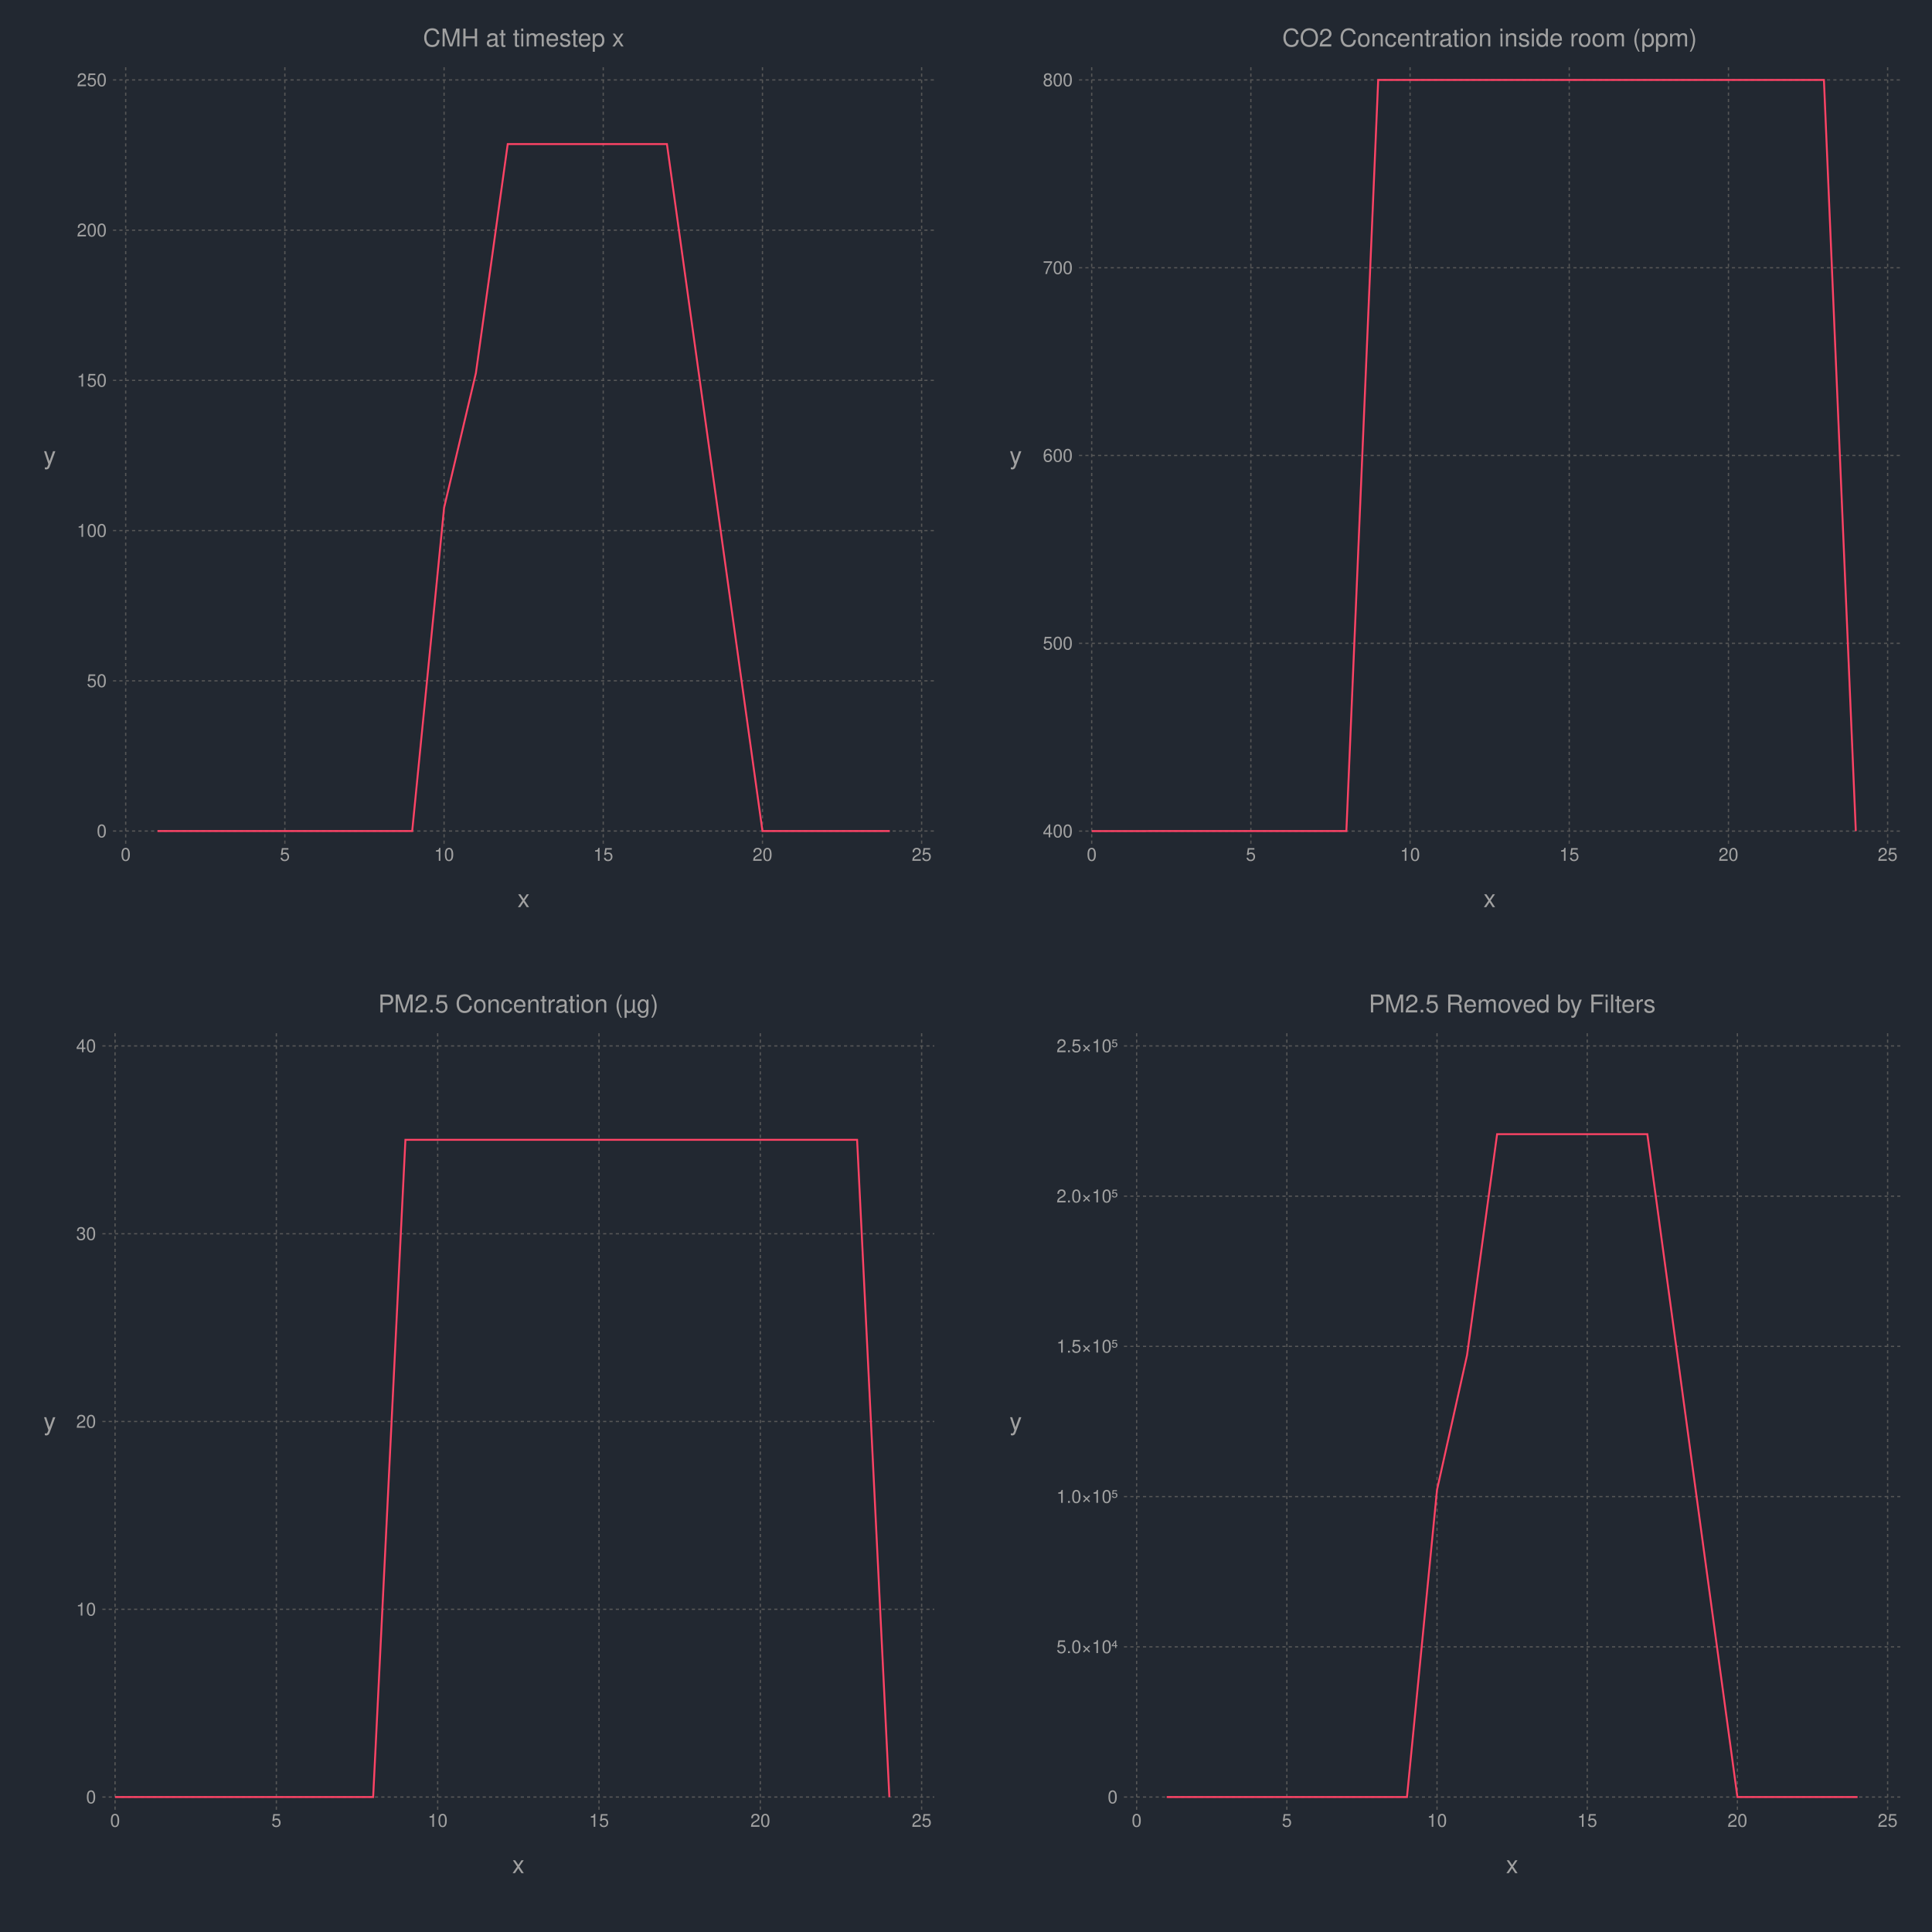
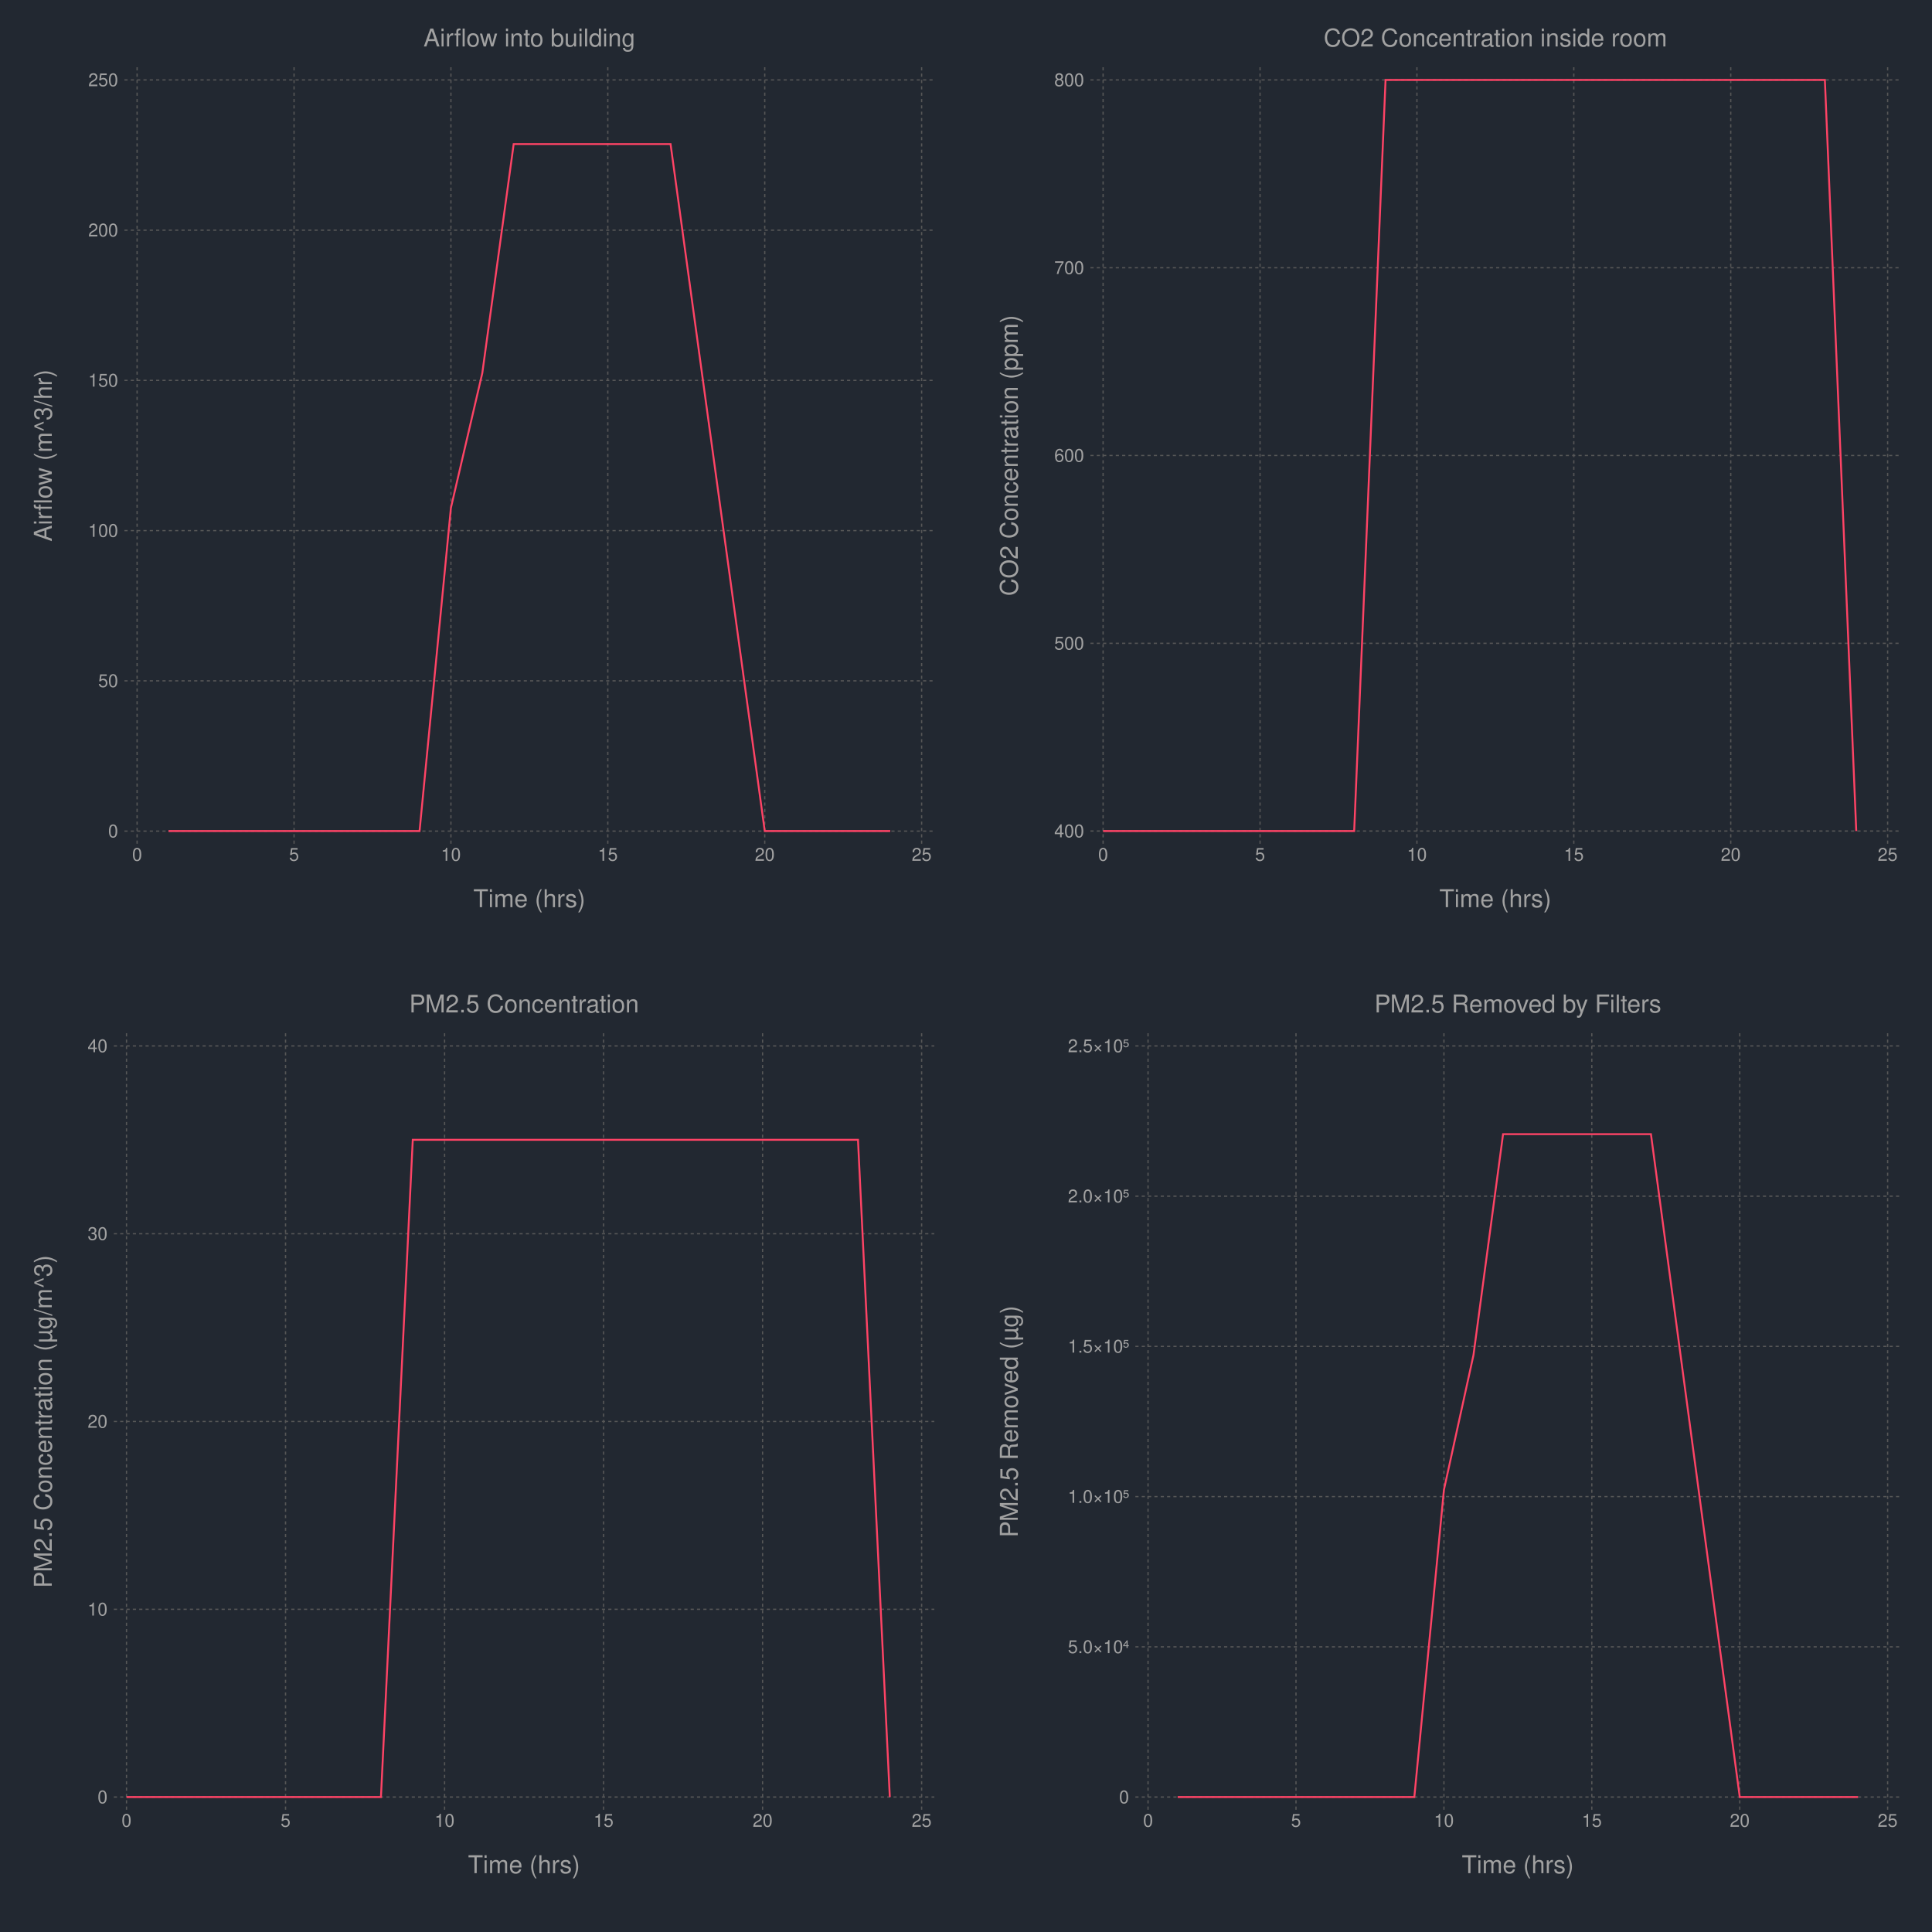
<svg xmlns="http://www.w3.org/2000/svg" version="1.2" width="304.8mm" height="304.8mm" viewBox="0 0 304.8 304.8" stroke="none" fill="#000000" stroke-width="0.3" font-size="3.88">
-   <g stroke="#000000" stroke-opacity="0.000" fill="#222831" id="img-8f8fa8c7-1">
+   <g stroke="#000000" stroke-opacity="0.000" fill="#222831" id="img-f6d4c481-1">
    <rect x="152.4" y="152.4" width="152.4" height="152.4" />
  </g>
-   <g class="plotroot xscalable yscalable" id="img-8f8fa8c7-2">
-     <g font-size="3.88" font-family="'PT Sans','Helvetica Neue','Helvetica',sans-serif" fill="#A1A1A1" stroke="#000000" stroke-opacity="0.000" id="img-8f8fa8c7-3">
-       <text x="238.56" y="293.19" text-anchor="middle" dy="0.6em">x</text>
-     </g>
-     <g class="guide xlabels" font-size="2.82" font-family="'PT Sans Caption','Helvetica Neue','Helvetica',sans-serif" fill="#A1A1A1" id="img-8f8fa8c7-4">
-       <text x="179.32" y="286.51" text-anchor="middle" dy="0.6em">0</text>
-       <text x="203.02" y="286.51" text-anchor="middle" dy="0.6em">5</text>
-       <text x="226.71" y="286.51" text-anchor="middle" dy="0.6em">10</text>
-       <text x="250.41" y="286.51" text-anchor="middle" dy="0.6em">15</text>
-       <text x="274.1" y="286.51" text-anchor="middle" dy="0.6em">20</text>
+   <g class="plotroot xscalable yscalable" id="img-f6d4c481-2">
+     <g font-size="3.88" font-family="'PT Sans','Helvetica Neue','Helvetica',sans-serif" fill="#A1A1A1" stroke="#000000" stroke-opacity="0.000" id="img-f6d4c481-3">
+       <text x="239.46" y="293.19" text-anchor="middle" dy="0.6em">Time (hrs)</text>
+     </g>
+     <g class="guide xlabels" font-size="2.82" font-family="'PT Sans Caption','Helvetica Neue','Helvetica',sans-serif" fill="#A1A1A1" id="img-f6d4c481-4">
+       <text x="181.12" y="286.51" text-anchor="middle" dy="0.6em">0</text>
+       <text x="204.46" y="286.51" text-anchor="middle" dy="0.6em">5</text>
+       <text x="227.8" y="286.51" text-anchor="middle" dy="0.6em">10</text>
+       <text x="251.13" y="286.51" text-anchor="middle" dy="0.6em">15</text>
+       <text x="274.47" y="286.51" text-anchor="middle" dy="0.6em">20</text>
      <text x="297.8" y="286.51" text-anchor="middle" dy="0.6em">25</text>
    </g>
-     <g clip-path="url(#img-8f8fa8c7-5)">
-       <g id="img-8f8fa8c7-6">
-         <g pointer-events="visible" opacity="1" fill="#222831" stroke="#000000" stroke-opacity="0.000" class="guide background" id="img-8f8fa8c7-7">
-           <rect x="177.32" y="163.01" width="122.48" height="122.5" />
-         </g>
-         <g class="guide ygridlines xfixed" stroke-dasharray="0.5,0.5" stroke-width="0.2" stroke="#575757" id="img-8f8fa8c7-8">
-           <path fill="none" d="M177.32,283.51 L 299.8 283.51" />
-           <path fill="none" d="M177.32,259.81 L 299.8 259.81" />
-           <path fill="none" d="M177.32,236.11 L 299.8 236.11" />
-           <path fill="none" d="M177.32,212.41 L 299.8 212.41" />
-           <path fill="none" d="M177.32,188.71 L 299.8 188.71" />
-           <path fill="none" d="M177.32,165.01 L 299.8 165.01" />
-         </g>
-         <g class="guide xgridlines yfixed" stroke-dasharray="0.5,0.5" stroke-width="0.2" stroke="#575757" id="img-8f8fa8c7-9">
-           <path fill="none" d="M179.32,163.01 L 179.32 285.51" />
-           <path fill="none" d="M203.02,163.01 L 203.02 285.51" />
-           <path fill="none" d="M226.71,163.01 L 226.71 285.51" />
-           <path fill="none" d="M250.41,163.01 L 250.41 285.51" />
-           <path fill="none" d="M274.1,163.01 L 274.1 285.51" />
+     <g clip-path="url(#img-f6d4c481-5)">
+       <g id="img-f6d4c481-6">
+         <g pointer-events="visible" opacity="1" fill="#222831" stroke="#000000" stroke-opacity="0.000" class="guide background" id="img-f6d4c481-7">
+           <rect x="179.12" y="163.01" width="120.67" height="122.5" />
+         </g>
+         <g class="guide ygridlines xfixed" stroke-dasharray="0.5,0.5" stroke-width="0.2" stroke="#575757" id="img-f6d4c481-8">
+           <path fill="none" d="M179.12,283.51 L 299.8 283.51" />
+           <path fill="none" d="M179.12,259.81 L 299.8 259.81" />
+           <path fill="none" d="M179.12,236.11 L 299.8 236.11" />
+           <path fill="none" d="M179.12,212.41 L 299.8 212.41" />
+           <path fill="none" d="M179.12,188.71 L 299.8 188.71" />
+           <path fill="none" d="M179.12,165.01 L 299.8 165.01" />
+         </g>
+         <g class="guide xgridlines yfixed" stroke-dasharray="0.5,0.5" stroke-width="0.2" stroke="#575757" id="img-f6d4c481-9">
+           <path fill="none" d="M181.12,163.01 L 181.12 285.51" />
+           <path fill="none" d="M204.46,163.01 L 204.46 285.51" />
+           <path fill="none" d="M227.8,163.01 L 227.8 285.51" />
+           <path fill="none" d="M251.13,163.01 L 251.13 285.51" />
+           <path fill="none" d="M274.47,163.01 L 274.47 285.51" />
          <path fill="none" d="M297.8,163.01 L 297.8 285.51" />
        </g>
-         <g class="plotpanel" id="img-8f8fa8c7-10">
-           <g stroke-width="0.3" fill="#000000" fill-opacity="0.000" class="geometry" stroke-dasharray="none" stroke="#FE4365" id="img-8f8fa8c7-11">
-             <path fill="none" d="M184.06,283.51 L 188.8 283.51 193.54 283.51 198.28 283.51 203.02 283.51 207.75 283.51 212.49 283.51 217.23 283.51 221.97 283.51 226.71 235.04 231.45 213.79 236.19 178.93 240.93 178.93 245.67 178.93 250.41 178.93 255.15 178.93 259.89 178.93 264.63 213.79 269.36 248.65 274.1 283.51 278.84 283.51 283.58 283.51 288.32 283.51 293.06 283.51" />
-           </g>
-         </g>
-       </g>
-     </g>
-     <g class="guide ylabels" font-size="2.82" font-family="'PT Sans Caption','Helvetica Neue','Helvetica',sans-serif" fill="#A1A1A1" id="img-8f8fa8c7-12">
-       <text x="176.32" y="283.51" text-anchor="end" dy="0.35em">0</text>
-       <text x="176.32" y="259.81" text-anchor="end" dy="0.35em">5.0×10⁴</text>
-       <text x="176.32" y="236.11" text-anchor="end" dy="0.35em">1.0×10⁵</text>
-       <text x="176.32" y="212.41" text-anchor="end" dy="0.35em">1.5×10⁵</text>
-       <text x="176.32" y="188.71" text-anchor="end" dy="0.35em">2.0×10⁵</text>
-       <text x="176.32" y="165.01" text-anchor="end" dy="0.35em">2.5×10⁵</text>
-     </g>
-     <g font-size="3.88" font-family="'PT Sans','Helvetica Neue','Helvetica',sans-serif" fill="#A1A1A1" stroke="#000000" stroke-opacity="0.000" id="img-8f8fa8c7-13">
-       <text x="161.21" y="224.26" text-anchor="end" dy="0.35em">y</text>
-     </g>
-     <g font-size="3.88" font-family="'PT Sans','Helvetica Neue','Helvetica',sans-serif" fill="#A1A1A1" stroke="#000000" stroke-opacity="0.000" id="img-8f8fa8c7-14">
-       <text x="238.56" y="157.4" text-anchor="middle" dy="0.6em">PM2.5 Removed by Filters</text>
-     </g>
-   </g>
-   <g stroke="#000000" stroke-opacity="0.000" fill="#222831" id="img-8f8fa8c7-15">
+         <g class="plotpanel" id="img-f6d4c481-10">
+           <g stroke-width="0.3" fill="#000000" fill-opacity="0.000" class="geometry" stroke-dasharray="none" stroke="#FE4365" id="img-f6d4c481-11">
+             <path fill="none" d="M185.79,283.51 L 190.46 283.51 195.13 283.51 199.79 283.51 204.46 283.51 209.13 283.51 213.79 283.51 218.46 283.51 223.13 283.51 227.8 235.04 232.46 213.79 237.13 178.93 241.8 178.93 246.46 178.93 251.13 178.93 255.8 178.93 260.46 178.93 265.13 213.79 269.8 248.65 274.47 283.51 279.13 283.51 283.8 283.51 288.47 283.51 293.13 283.51" />
+           </g>
+         </g>
+       </g>
+     </g>
+     <g class="guide ylabels" font-size="2.82" font-family="'PT Sans Caption','Helvetica Neue','Helvetica',sans-serif" fill="#A1A1A1" id="img-f6d4c481-12">
+       <text x="178.12" y="283.51" text-anchor="end" dy="0.35em">0</text>
+       <text x="178.12" y="259.81" text-anchor="end" dy="0.35em">5.0×10⁴</text>
+       <text x="178.12" y="236.11" text-anchor="end" dy="0.35em">1.0×10⁵</text>
+       <text x="178.12" y="212.41" text-anchor="end" dy="0.35em">1.5×10⁵</text>
+       <text x="178.12" y="188.71" text-anchor="end" dy="0.35em">2.0×10⁵</text>
+       <text x="178.12" y="165.01" text-anchor="end" dy="0.35em">2.5×10⁵</text>
+     </g>
+     <g font-size="3.88" font-family="'PT Sans','Helvetica Neue','Helvetica',sans-serif" fill="#A1A1A1" stroke="#000000" stroke-opacity="0.000" id="img-f6d4c481-13">
+       <text x="161.21" y="222.26" text-anchor="middle" dy="0.35em" transform="rotate(-90, 161.21, 224.26)">PM2.5 Removed (µg)</text>
+     </g>
+     <g font-size="3.88" font-family="'PT Sans','Helvetica Neue','Helvetica',sans-serif" fill="#A1A1A1" stroke="#000000" stroke-opacity="0.000" id="img-f6d4c481-14">
+       <text x="239.46" y="157.4" text-anchor="middle" dy="0.6em">PM2.5 Removed by Filters</text>
+     </g>
+   </g>
+   <g stroke="#000000" stroke-opacity="0.000" fill="#222831" id="img-f6d4c481-15">
    <rect x="0" y="152.4" width="152.4" height="152.4" />
  </g>
-   <g class="plotroot xscalable yscalable" id="img-8f8fa8c7-16">
-     <g font-size="3.88" font-family="'PT Sans','Helvetica Neue','Helvetica',sans-serif" fill="#A1A1A1" stroke="#000000" stroke-opacity="0.000" id="img-8f8fa8c7-17">
-       <text x="81.78" y="293.19" text-anchor="middle" dy="0.6em">x</text>
-     </g>
-     <g class="guide xlabels" font-size="2.82" font-family="'PT Sans Caption','Helvetica Neue','Helvetica',sans-serif" fill="#A1A1A1" id="img-8f8fa8c7-18">
-       <text x="18.15" y="286.51" text-anchor="middle" dy="0.6em">0</text>
-       <text x="43.6" y="286.51" text-anchor="middle" dy="0.6em">5</text>
-       <text x="69.05" y="286.51" text-anchor="middle" dy="0.6em">10</text>
-       <text x="94.5" y="286.51" text-anchor="middle" dy="0.6em">15</text>
-       <text x="119.95" y="286.51" text-anchor="middle" dy="0.6em">20</text>
+   <g class="plotroot xscalable yscalable" id="img-f6d4c481-16">
+     <g font-size="3.88" font-family="'PT Sans','Helvetica Neue','Helvetica',sans-serif" fill="#A1A1A1" stroke="#000000" stroke-opacity="0.000" id="img-f6d4c481-17">
+       <text x="82.68" y="293.19" text-anchor="middle" dy="0.6em">Time (hrs)</text>
+     </g>
+     <g class="guide xlabels" font-size="2.82" font-family="'PT Sans Caption','Helvetica Neue','Helvetica',sans-serif" fill="#A1A1A1" id="img-f6d4c481-18">
+       <text x="19.96" y="286.51" text-anchor="middle" dy="0.6em">0</text>
+       <text x="45.05" y="286.51" text-anchor="middle" dy="0.6em">5</text>
+       <text x="70.14" y="286.51" text-anchor="middle" dy="0.6em">10</text>
+       <text x="95.22" y="286.51" text-anchor="middle" dy="0.6em">15</text>
+       <text x="120.31" y="286.51" text-anchor="middle" dy="0.6em">20</text>
      <text x="145.4" y="286.51" text-anchor="middle" dy="0.6em">25</text>
    </g>
-     <g clip-path="url(#img-8f8fa8c7-19)">
-       <g id="img-8f8fa8c7-20">
-         <g pointer-events="visible" opacity="1" fill="#222831" stroke="#000000" stroke-opacity="0.000" class="guide background" id="img-8f8fa8c7-21">
-           <rect x="16.15" y="163.01" width="131.25" height="122.5" />
-         </g>
-         <g class="guide ygridlines xfixed" stroke-dasharray="0.5,0.5" stroke-width="0.2" stroke="#575757" id="img-8f8fa8c7-22">
-           <path fill="none" d="M16.15,283.51 L 147.4 283.51" />
-           <path fill="none" d="M16.15,253.89 L 147.4 253.89" />
-           <path fill="none" d="M16.15,224.26 L 147.4 224.26" />
-           <path fill="none" d="M16.15,194.64 L 147.4 194.64" />
-           <path fill="none" d="M16.15,165.01 L 147.4 165.01" />
-         </g>
-         <g class="guide xgridlines yfixed" stroke-dasharray="0.5,0.5" stroke-width="0.2" stroke="#575757" id="img-8f8fa8c7-23">
-           <path fill="none" d="M18.15,163.01 L 18.15 285.51" />
-           <path fill="none" d="M43.6,163.01 L 43.6 285.51" />
-           <path fill="none" d="M69.05,163.01 L 69.05 285.51" />
-           <path fill="none" d="M94.5,163.01 L 94.5 285.51" />
-           <path fill="none" d="M119.95,163.01 L 119.95 285.51" />
+     <g clip-path="url(#img-f6d4c481-19)">
+       <g id="img-f6d4c481-20">
+         <g pointer-events="visible" opacity="1" fill="#222831" stroke="#000000" stroke-opacity="0.000" class="guide background" id="img-f6d4c481-21">
+           <rect x="17.96" y="163.01" width="129.44" height="122.5" />
+         </g>
+         <g class="guide ygridlines xfixed" stroke-dasharray="0.5,0.5" stroke-width="0.2" stroke="#575757" id="img-f6d4c481-22">
+           <path fill="none" d="M17.96,283.51 L 147.4 283.51" />
+           <path fill="none" d="M17.96,253.89 L 147.4 253.89" />
+           <path fill="none" d="M17.96,224.26 L 147.4 224.26" />
+           <path fill="none" d="M17.96,194.64 L 147.4 194.64" />
+           <path fill="none" d="M17.96,165.01 L 147.4 165.01" />
+         </g>
+         <g class="guide xgridlines yfixed" stroke-dasharray="0.5,0.5" stroke-width="0.2" stroke="#575757" id="img-f6d4c481-23">
+           <path fill="none" d="M19.96,163.01 L 19.96 285.51" />
+           <path fill="none" d="M45.05,163.01 L 45.05 285.51" />
+           <path fill="none" d="M70.14,163.01 L 70.14 285.51" />
+           <path fill="none" d="M95.22,163.01 L 95.22 285.51" />
+           <path fill="none" d="M120.31,163.01 L 120.31 285.51" />
          <path fill="none" d="M145.4,163.01 L 145.4 285.51" />
        </g>
-         <g class="plotpanel" id="img-8f8fa8c7-24">
-           <g stroke-width="0.3" fill="#000000" fill-opacity="0.000" class="geometry" stroke-dasharray="none" stroke="#FE4365" id="img-8f8fa8c7-25">
-             <path fill="none" d="M18.15,283.51 L 23.24 283.51 28.33 283.51 33.42 283.51 38.51 283.51 43.6 283.51 48.69 283.51 53.78 283.51 58.87 283.51 63.96 179.82 69.05 179.82 74.14 179.82 79.23 179.82 84.32 179.82 89.41 179.82 94.5 179.82 99.59 179.82 104.68 179.82 109.77 179.82 114.86 179.82 119.95 179.82 125.04 179.82 130.13 179.82 135.22 179.82 140.31 283.51" />
-           </g>
-         </g>
-       </g>
-     </g>
-     <g class="guide ylabels" font-size="2.82" font-family="'PT Sans Caption','Helvetica Neue','Helvetica',sans-serif" fill="#A1A1A1" id="img-8f8fa8c7-26">
-       <text x="15.15" y="283.51" text-anchor="end" dy="0.35em">0</text>
-       <text x="15.15" y="253.89" text-anchor="end" dy="0.35em">10</text>
-       <text x="15.15" y="224.26" text-anchor="end" dy="0.35em">20</text>
-       <text x="15.15" y="194.64" text-anchor="end" dy="0.35em">30</text>
-       <text x="15.15" y="165.01" text-anchor="end" dy="0.35em">40</text>
-     </g>
-     <g font-size="3.88" font-family="'PT Sans','Helvetica Neue','Helvetica',sans-serif" fill="#A1A1A1" stroke="#000000" stroke-opacity="0.000" id="img-8f8fa8c7-27">
-       <text x="8.81" y="224.26" text-anchor="end" dy="0.35em">y</text>
-     </g>
-     <g font-size="3.88" font-family="'PT Sans','Helvetica Neue','Helvetica',sans-serif" fill="#A1A1A1" stroke="#000000" stroke-opacity="0.000" id="img-8f8fa8c7-28">
-       <text x="81.78" y="157.4" text-anchor="middle" dy="0.6em">PM2.5 Concentration (µg)</text>
-     </g>
-   </g>
-   <g stroke="#000000" stroke-opacity="0.000" fill="#222831" id="img-8f8fa8c7-29">
+         <g class="plotpanel" id="img-f6d4c481-24">
+           <g stroke-width="0.3" fill="#000000" fill-opacity="0.000" class="geometry" stroke-dasharray="none" stroke="#FE4365" id="img-f6d4c481-25">
+             <path fill="none" d="M19.96,283.51 L 24.98 283.51 29.99 283.51 35.01 283.51 40.03 283.51 45.05 283.51 50.06 283.51 55.08 283.51 60.1 283.51 65.12 179.82 70.14 179.82 75.15 179.82 80.17 179.82 85.19 179.82 90.21 179.82 95.22 179.82 100.24 179.82 105.26 179.82 110.28 179.82 115.29 179.82 120.31 179.82 125.33 179.82 130.35 179.82 135.36 179.82 140.38 283.51" />
+           </g>
+         </g>
+       </g>
+     </g>
+     <g class="guide ylabels" font-size="2.82" font-family="'PT Sans Caption','Helvetica Neue','Helvetica',sans-serif" fill="#A1A1A1" id="img-f6d4c481-26">
+       <text x="16.96" y="283.51" text-anchor="end" dy="0.35em">0</text>
+       <text x="16.96" y="253.89" text-anchor="end" dy="0.35em">10</text>
+       <text x="16.96" y="224.26" text-anchor="end" dy="0.35em">20</text>
+       <text x="16.96" y="194.64" text-anchor="end" dy="0.35em">30</text>
+       <text x="16.96" y="165.01" text-anchor="end" dy="0.35em">40</text>
+     </g>
+     <g font-size="3.88" font-family="'PT Sans','Helvetica Neue','Helvetica',sans-serif" fill="#A1A1A1" stroke="#000000" stroke-opacity="0.000" id="img-f6d4c481-27">
+       <text x="8.81" y="222.26" text-anchor="middle" dy="0.35em" transform="rotate(-90, 8.81, 224.26)">PM2.5 Concentration (µg/m^3)</text>
+     </g>
+     <g font-size="3.88" font-family="'PT Sans','Helvetica Neue','Helvetica',sans-serif" fill="#A1A1A1" stroke="#000000" stroke-opacity="0.000" id="img-f6d4c481-28">
+       <text x="82.68" y="157.4" text-anchor="middle" dy="0.6em">PM2.5 Concentration</text>
+     </g>
+   </g>
+   <g stroke="#000000" stroke-opacity="0.000" fill="#222831" id="img-f6d4c481-29">
    <rect x="152.4" y="0" width="152.4" height="152.4" />
  </g>
-   <g class="plotroot xscalable yscalable" id="img-8f8fa8c7-30">
-     <g font-size="3.88" font-family="'PT Sans','Helvetica Neue','Helvetica',sans-serif" fill="#A1A1A1" stroke="#000000" stroke-opacity="0.000" id="img-8f8fa8c7-31">
-       <text x="235.01" y="140.79" text-anchor="middle" dy="0.6em">x</text>
-     </g>
-     <g class="guide xlabels" font-size="2.82" font-family="'PT Sans Caption','Helvetica Neue','Helvetica',sans-serif" fill="#A1A1A1" id="img-8f8fa8c7-32">
-       <text x="172.23" y="134.11" text-anchor="middle" dy="0.6em">0</text>
-       <text x="197.34" y="134.11" text-anchor="middle" dy="0.6em">5</text>
-       <text x="222.46" y="134.11" text-anchor="middle" dy="0.6em">10</text>
-       <text x="247.57" y="134.11" text-anchor="middle" dy="0.6em">15</text>
-       <text x="272.69" y="134.11" text-anchor="middle" dy="0.6em">20</text>
+   <g class="plotroot xscalable yscalable" id="img-f6d4c481-30">
+     <g font-size="3.88" font-family="'PT Sans','Helvetica Neue','Helvetica',sans-serif" fill="#A1A1A1" stroke="#000000" stroke-opacity="0.000" id="img-f6d4c481-31">
+       <text x="235.92" y="140.79" text-anchor="middle" dy="0.6em">Time (hrs)</text>
+     </g>
+     <g class="guide xlabels" font-size="2.82" font-family="'PT Sans Caption','Helvetica Neue','Helvetica',sans-serif" fill="#A1A1A1" id="img-f6d4c481-32">
+       <text x="174.03" y="134.11" text-anchor="middle" dy="0.6em">0</text>
+       <text x="198.79" y="134.11" text-anchor="middle" dy="0.6em">5</text>
+       <text x="223.54" y="134.11" text-anchor="middle" dy="0.6em">10</text>
+       <text x="248.29" y="134.11" text-anchor="middle" dy="0.6em">15</text>
+       <text x="273.05" y="134.11" text-anchor="middle" dy="0.6em">20</text>
      <text x="297.8" y="134.11" text-anchor="middle" dy="0.6em">25</text>
    </g>
-     <g clip-path="url(#img-8f8fa8c7-33)">
-       <g id="img-8f8fa8c7-34">
-         <g pointer-events="visible" opacity="1" fill="#222831" stroke="#000000" stroke-opacity="0.000" class="guide background" id="img-8f8fa8c7-35">
-           <rect x="170.23" y="10.61" width="129.57" height="122.5" />
-         </g>
-         <g class="guide ygridlines xfixed" stroke-dasharray="0.5,0.5" stroke-width="0.2" stroke="#575757" id="img-8f8fa8c7-36">
-           <path fill="none" d="M170.23,131.12 L 299.8 131.12" />
-           <path fill="none" d="M170.23,101.49 L 299.8 101.49" />
-           <path fill="none" d="M170.23,71.86 L 299.8 71.86" />
-           <path fill="none" d="M170.23,42.24 L 299.8 42.24" />
-           <path fill="none" d="M170.23,12.61 L 299.8 12.61" />
-         </g>
-         <g class="guide xgridlines yfixed" stroke-dasharray="0.5,0.5" stroke-width="0.2" stroke="#575757" id="img-8f8fa8c7-37">
-           <path fill="none" d="M172.23,10.61 L 172.23 133.12" />
-           <path fill="none" d="M197.34,10.61 L 197.34 133.12" />
-           <path fill="none" d="M222.46,10.61 L 222.46 133.12" />
-           <path fill="none" d="M247.57,10.61 L 247.57 133.12" />
-           <path fill="none" d="M272.69,10.61 L 272.69 133.12" />
-           <path fill="none" d="M297.8,10.61 L 297.8 133.12" />
-         </g>
-         <g class="plotpanel" id="img-8f8fa8c7-38">
-           <g stroke-width="0.3" fill="#000000" fill-opacity="0.000" class="geometry" stroke-dasharray="none" stroke="#FE4365" id="img-8f8fa8c7-39">
-             <path fill="none" d="M172.23,131.12 L 177.25 131.12 182.27 131.11 187.29 131.11 192.32 131.11 197.34 131.11 202.36 131.11 207.39 131.11 212.41 131.11 217.43 12.61 222.46 12.61 227.48 12.61 232.5 12.61 237.52 12.61 242.55 12.61 247.57 12.61 252.59 12.61 257.62 12.61 262.64 12.61 267.66 12.61 272.69 12.61 277.71 12.61 282.73 12.61 287.75 12.61 292.78 131.12" />
-           </g>
-         </g>
-       </g>
-     </g>
-     <g class="guide ylabels" font-size="2.82" font-family="'PT Sans Caption','Helvetica Neue','Helvetica',sans-serif" fill="#A1A1A1" id="img-8f8fa8c7-40">
-       <text x="169.23" y="131.12" text-anchor="end" dy="0.35em">400</text>
-       <text x="169.23" y="101.49" text-anchor="end" dy="0.35em">500</text>
-       <text x="169.23" y="71.86" text-anchor="end" dy="0.35em">600</text>
-       <text x="169.23" y="42.24" text-anchor="end" dy="0.35em">700</text>
-       <text x="169.23" y="12.61" text-anchor="end" dy="0.35em">800</text>
-     </g>
-     <g font-size="3.88" font-family="'PT Sans','Helvetica Neue','Helvetica',sans-serif" fill="#A1A1A1" stroke="#000000" stroke-opacity="0.000" id="img-8f8fa8c7-41">
-       <text x="161.21" y="71.86" text-anchor="end" dy="0.35em">y</text>
-     </g>
-     <g font-size="3.88" font-family="'PT Sans','Helvetica Neue','Helvetica',sans-serif" fill="#A1A1A1" stroke="#000000" stroke-opacity="0.000" id="img-8f8fa8c7-42">
-       <text x="235.01" y="5" text-anchor="middle" dy="0.6em">CO2 Concentration inside room (ppm)</text>
-     </g>
-   </g>
-   <g stroke="#000000" stroke-opacity="0.000" fill="#222831" id="img-8f8fa8c7-43">
+     <g clip-path="url(#img-f6d4c481-33)">
+       <g id="img-f6d4c481-34">
+         <g pointer-events="visible" opacity="1" fill="#222831" stroke="#000000" stroke-opacity="0.000" class="guide background" id="img-f6d4c481-35">
+           <rect x="172.03" y="10.61" width="127.77" height="122.5" />
+         </g>
+         <g class="guide ygridlines xfixed" stroke-dasharray="0.5,0.5" stroke-width="0.2" stroke="#575757" id="img-f6d4c481-36">
+           <path fill="none" d="M172.03,131.11 L 299.8 131.11" />
+           <path fill="none" d="M172.03,101.49 L 299.8 101.49" />
+           <path fill="none" d="M172.03,71.86 L 299.8 71.86" />
+           <path fill="none" d="M172.03,42.24 L 299.8 42.24" />
+           <path fill="none" d="M172.03,12.61 L 299.8 12.61" />
+         </g>
+         <g class="guide xgridlines yfixed" stroke-dasharray="0.5,0.5" stroke-width="0.2" stroke="#575757" id="img-f6d4c481-37">
+           <path fill="none" d="M174.03,10.61 L 174.03 133.11" />
+           <path fill="none" d="M198.79,10.61 L 198.79 133.11" />
+           <path fill="none" d="M223.54,10.61 L 223.54 133.11" />
+           <path fill="none" d="M248.29,10.61 L 248.29 133.11" />
+           <path fill="none" d="M273.05,10.61 L 273.05 133.11" />
+           <path fill="none" d="M297.8,10.61 L 297.8 133.11" />
+         </g>
+         <g class="plotpanel" id="img-f6d4c481-38">
+           <g stroke-width="0.3" fill="#000000" fill-opacity="0.000" class="geometry" stroke-dasharray="none" stroke="#FE4365" id="img-f6d4c481-39">
+             <path fill="none" d="M174.03,131.11 L 178.98 131.11 183.93 131.11 188.88 131.11 193.83 131.11 198.79 131.11 203.74 131.11 208.69 131.11 213.64 131.11 218.59 12.61 223.54 12.61 228.49 12.61 233.44 12.61 238.39 12.61 243.34 12.61 248.29 12.61 253.24 12.61 258.19 12.61 263.14 12.61 268.1 12.61 273.05 12.61 278 12.61 282.95 12.61 287.9 12.61 292.85 131.11" />
+           </g>
+         </g>
+       </g>
+     </g>
+     <g class="guide ylabels" font-size="2.82" font-family="'PT Sans Caption','Helvetica Neue','Helvetica',sans-serif" fill="#A1A1A1" id="img-f6d4c481-40">
+       <text x="171.03" y="131.11" text-anchor="end" dy="0.35em">400</text>
+       <text x="171.03" y="101.49" text-anchor="end" dy="0.35em">500</text>
+       <text x="171.03" y="71.86" text-anchor="end" dy="0.35em">600</text>
+       <text x="171.03" y="42.24" text-anchor="end" dy="0.35em">700</text>
+       <text x="171.03" y="12.61" text-anchor="end" dy="0.35em">800</text>
+     </g>
+     <g font-size="3.88" font-family="'PT Sans','Helvetica Neue','Helvetica',sans-serif" fill="#A1A1A1" stroke="#000000" stroke-opacity="0.000" id="img-f6d4c481-41">
+       <text x="161.21" y="69.86" text-anchor="middle" dy="0.35em" transform="rotate(-90, 161.21, 71.86)">CO2 Concentration (ppm)</text>
+     </g>
+     <g font-size="3.88" font-family="'PT Sans','Helvetica Neue','Helvetica',sans-serif" fill="#A1A1A1" stroke="#000000" stroke-opacity="0.000" id="img-f6d4c481-42">
+       <text x="235.92" y="5" text-anchor="middle" dy="0.6em">CO2 Concentration inside room</text>
+     </g>
+   </g>
+   <g stroke="#000000" stroke-opacity="0.000" fill="#222831" id="img-f6d4c481-43">
    <rect x="0" y="0" width="152.4" height="152.4" />
  </g>
-   <g class="plotroot xscalable yscalable" id="img-8f8fa8c7-44">
-     <g font-size="3.88" font-family="'PT Sans','Helvetica Neue','Helvetica',sans-serif" fill="#A1A1A1" stroke="#000000" stroke-opacity="0.000" id="img-8f8fa8c7-45">
-       <text x="82.61" y="140.79" text-anchor="middle" dy="0.6em">x</text>
-     </g>
-     <g class="guide xlabels" font-size="2.82" font-family="'PT Sans Caption','Helvetica Neue','Helvetica',sans-serif" fill="#A1A1A1" id="img-8f8fa8c7-46">
-       <text x="19.83" y="134.11" text-anchor="middle" dy="0.6em">0</text>
-       <text x="44.94" y="134.11" text-anchor="middle" dy="0.6em">5</text>
-       <text x="70.06" y="134.11" text-anchor="middle" dy="0.6em">10</text>
-       <text x="95.17" y="134.11" text-anchor="middle" dy="0.6em">15</text>
-       <text x="120.29" y="134.11" text-anchor="middle" dy="0.6em">20</text>
+   <g class="plotroot xscalable yscalable" id="img-f6d4c481-44">
+     <g font-size="3.88" font-family="'PT Sans','Helvetica Neue','Helvetica',sans-serif" fill="#A1A1A1" stroke="#000000" stroke-opacity="0.000" id="img-f6d4c481-45">
+       <text x="83.52" y="140.79" text-anchor="middle" dy="0.6em">Time (hrs)</text>
+     </g>
+     <g class="guide xlabels" font-size="2.82" font-family="'PT Sans Caption','Helvetica Neue','Helvetica',sans-serif" fill="#A1A1A1" id="img-f6d4c481-46">
+       <text x="21.63" y="134.11" text-anchor="middle" dy="0.6em">0</text>
+       <text x="46.39" y="134.11" text-anchor="middle" dy="0.6em">5</text>
+       <text x="71.14" y="134.11" text-anchor="middle" dy="0.6em">10</text>
+       <text x="95.89" y="134.11" text-anchor="middle" dy="0.6em">15</text>
+       <text x="120.65" y="134.11" text-anchor="middle" dy="0.6em">20</text>
      <text x="145.4" y="134.11" text-anchor="middle" dy="0.6em">25</text>
    </g>
-     <g clip-path="url(#img-8f8fa8c7-47)">
-       <g id="img-8f8fa8c7-48">
-         <g pointer-events="visible" opacity="1" fill="#222831" stroke="#000000" stroke-opacity="0.000" class="guide background" id="img-8f8fa8c7-49">
-           <rect x="17.83" y="10.61" width="129.57" height="122.5" />
-         </g>
-         <g class="guide ygridlines xfixed" stroke-dasharray="0.5,0.5" stroke-width="0.2" stroke="#575757" id="img-8f8fa8c7-50">
-           <path fill="none" d="M17.83,131.11 L 147.4 131.11" />
-           <path fill="none" d="M17.83,107.41 L 147.4 107.41" />
-           <path fill="none" d="M17.83,83.71 L 147.4 83.71" />
-           <path fill="none" d="M17.83,60.01 L 147.4 60.01" />
-           <path fill="none" d="M17.83,36.31 L 147.4 36.31" />
-           <path fill="none" d="M17.83,12.61 L 147.4 12.61" />
-         </g>
-         <g class="guide xgridlines yfixed" stroke-dasharray="0.5,0.5" stroke-width="0.2" stroke="#575757" id="img-8f8fa8c7-51">
-           <path fill="none" d="M19.83,10.61 L 19.83 133.11" />
-           <path fill="none" d="M44.94,10.61 L 44.94 133.11" />
-           <path fill="none" d="M70.06,10.61 L 70.06 133.11" />
-           <path fill="none" d="M95.17,10.61 L 95.17 133.11" />
-           <path fill="none" d="M120.29,10.61 L 120.29 133.11" />
-           <path fill="none" d="M145.4,10.61 L 145.4 133.11" />
-         </g>
-         <g class="plotpanel" id="img-8f8fa8c7-52">
-           <g stroke-width="0.3" fill="#000000" fill-opacity="0.000" class="geometry" stroke-dasharray="none" stroke="#FE4365" id="img-8f8fa8c7-53">
-             <path fill="none" d="M24.85,131.11 L 29.87 131.11 34.89 131.11 39.92 131.11 44.94 131.11 49.96 131.11 54.99 131.11 60.01 131.11 65.03 131.11 70.06 80.11 75.08 58.86 80.1 22.73 85.12 22.73 90.15 22.73 95.17 22.73 100.19 22.73 105.22 22.73 110.24 58.86 115.26 94.99 120.29 131.11 125.31 131.11 130.33 131.11 135.35 131.11 140.38 131.11" />
-           </g>
-         </g>
-       </g>
-     </g>
-     <g class="guide ylabels" font-size="2.82" font-family="'PT Sans Caption','Helvetica Neue','Helvetica',sans-serif" fill="#A1A1A1" id="img-8f8fa8c7-54">
-       <text x="16.83" y="131.11" text-anchor="end" dy="0.35em">0</text>
-       <text x="16.83" y="107.41" text-anchor="end" dy="0.35em">50</text>
-       <text x="16.83" y="83.71" text-anchor="end" dy="0.35em">100</text>
-       <text x="16.83" y="60.01" text-anchor="end" dy="0.35em">150</text>
-       <text x="16.83" y="36.31" text-anchor="end" dy="0.35em">200</text>
-       <text x="16.83" y="12.61" text-anchor="end" dy="0.35em">250</text>
-     </g>
-     <g font-size="3.88" font-family="'PT Sans','Helvetica Neue','Helvetica',sans-serif" fill="#A1A1A1" stroke="#000000" stroke-opacity="0.000" id="img-8f8fa8c7-55">
-       <text x="8.81" y="71.86" text-anchor="end" dy="0.35em">y</text>
-     </g>
-     <g font-size="3.88" font-family="'PT Sans','Helvetica Neue','Helvetica',sans-serif" fill="#A1A1A1" stroke="#000000" stroke-opacity="0.000" id="img-8f8fa8c7-56">
-       <text x="82.61" y="5" text-anchor="middle" dy="0.6em">CMH at timestep x</text>
+     <g clip-path="url(#img-f6d4c481-47)">
+       <g id="img-f6d4c481-48">
+         <g pointer-events="visible" opacity="1" fill="#222831" stroke="#000000" stroke-opacity="0.000" class="guide background" id="img-f6d4c481-49">
+           <rect x="19.63" y="10.61" width="127.77" height="122.5" />
+         </g>
+         <g class="guide ygridlines xfixed" stroke-dasharray="0.5,0.5" stroke-width="0.2" stroke="#575757" id="img-f6d4c481-50">
+           <path fill="none" d="M19.63,131.12 L 147.4 131.12" />
+           <path fill="none" d="M19.63,107.41 L 147.4 107.41" />
+           <path fill="none" d="M19.63,83.71 L 147.4 83.71" />
+           <path fill="none" d="M19.63,60.01 L 147.4 60.01" />
+           <path fill="none" d="M19.63,36.31 L 147.4 36.31" />
+           <path fill="none" d="M19.63,12.61 L 147.4 12.61" />
+         </g>
+         <g class="guide xgridlines yfixed" stroke-dasharray="0.5,0.5" stroke-width="0.2" stroke="#575757" id="img-f6d4c481-51">
+           <path fill="none" d="M21.63,10.61 L 21.63 133.12" />
+           <path fill="none" d="M46.39,10.61 L 46.39 133.12" />
+           <path fill="none" d="M71.14,10.61 L 71.14 133.12" />
+           <path fill="none" d="M95.89,10.61 L 95.89 133.12" />
+           <path fill="none" d="M120.65,10.61 L 120.65 133.12" />
+           <path fill="none" d="M145.4,10.61 L 145.4 133.12" />
+         </g>
+         <g class="plotpanel" id="img-f6d4c481-52">
+           <g stroke-width="0.3" fill="#000000" fill-opacity="0.000" class="geometry" stroke-dasharray="none" stroke="#FE4365" id="img-f6d4c481-53">
+             <path fill="none" d="M26.58,131.11 L 31.53 131.11 36.48 131.11 41.43 131.11 46.39 131.11 51.34 131.11 56.29 131.11 61.24 131.11 66.19 131.11 71.14 80.11 76.09 58.86 81.04 22.73 85.99 22.73 90.94 22.73 95.89 22.73 100.84 22.73 105.79 22.73 110.74 58.86 115.7 94.99 120.65 131.11 125.6 131.11 130.55 131.11 135.5 131.11 140.45 131.11" />
+           </g>
+         </g>
+       </g>
+     </g>
+     <g class="guide ylabels" font-size="2.82" font-family="'PT Sans Caption','Helvetica Neue','Helvetica',sans-serif" fill="#A1A1A1" id="img-f6d4c481-54">
+       <text x="18.63" y="131.12" text-anchor="end" dy="0.35em">0</text>
+       <text x="18.63" y="107.41" text-anchor="end" dy="0.35em">50</text>
+       <text x="18.63" y="83.71" text-anchor="end" dy="0.35em">100</text>
+       <text x="18.63" y="60.01" text-anchor="end" dy="0.35em">150</text>
+       <text x="18.63" y="36.31" text-anchor="end" dy="0.35em">200</text>
+       <text x="18.63" y="12.61" text-anchor="end" dy="0.35em">250</text>
+     </g>
+     <g font-size="3.88" font-family="'PT Sans','Helvetica Neue','Helvetica',sans-serif" fill="#A1A1A1" stroke="#000000" stroke-opacity="0.000" id="img-f6d4c481-55">
+       <text x="8.81" y="69.86" text-anchor="middle" dy="0.35em" transform="rotate(-90, 8.81, 71.86)">Airflow (m^3/hr)</text>
+     </g>
+     <g font-size="3.88" font-family="'PT Sans','Helvetica Neue','Helvetica',sans-serif" fill="#A1A1A1" stroke="#000000" stroke-opacity="0.000" id="img-f6d4c481-56">
+       <text x="83.52" y="5" text-anchor="middle" dy="0.6em">Airflow into building</text>
    </g>
  </g>
  <defs>
-     <clipPath id="img-8f8fa8c7-19">
-       <path d="M16.15,163.01 L 147.4 163.01 147.4 285.51 16.15 285.51" />
-     </clipPath>
-     <clipPath id="img-8f8fa8c7-33">
-       <path d="M170.23,10.61 L 299.8 10.61 299.8 133.12 170.23 133.12" />
-     </clipPath>
-     <clipPath id="img-8f8fa8c7-47">
-       <path d="M17.83,10.61 L 147.4 10.61 147.4 133.11 17.83 133.11" />
-     </clipPath>
-     <clipPath id="img-8f8fa8c7-5">
-       <path d="M177.32,163.01 L 299.8 163.01 299.8 285.51 177.32 285.51" />
+     <clipPath id="img-f6d4c481-33">
+       <path d="M172.03,10.61 L 299.8 10.61 299.8 133.11 172.03 133.11" />
+     </clipPath>
+     <clipPath id="img-f6d4c481-19">
+       <path d="M17.96,163.01 L 147.4 163.01 147.4 285.51 17.96 285.51" />
+     </clipPath>
+     <clipPath id="img-f6d4c481-5">
+       <path d="M179.12,163.01 L 299.8 163.01 299.8 285.51 179.12 285.51" />
+     </clipPath>
+     <clipPath id="img-f6d4c481-47">
+       <path d="M19.63,10.61 L 147.4 10.61 147.4 133.12 19.63 133.12" />
    </clipPath>
  </defs>
</svg>
